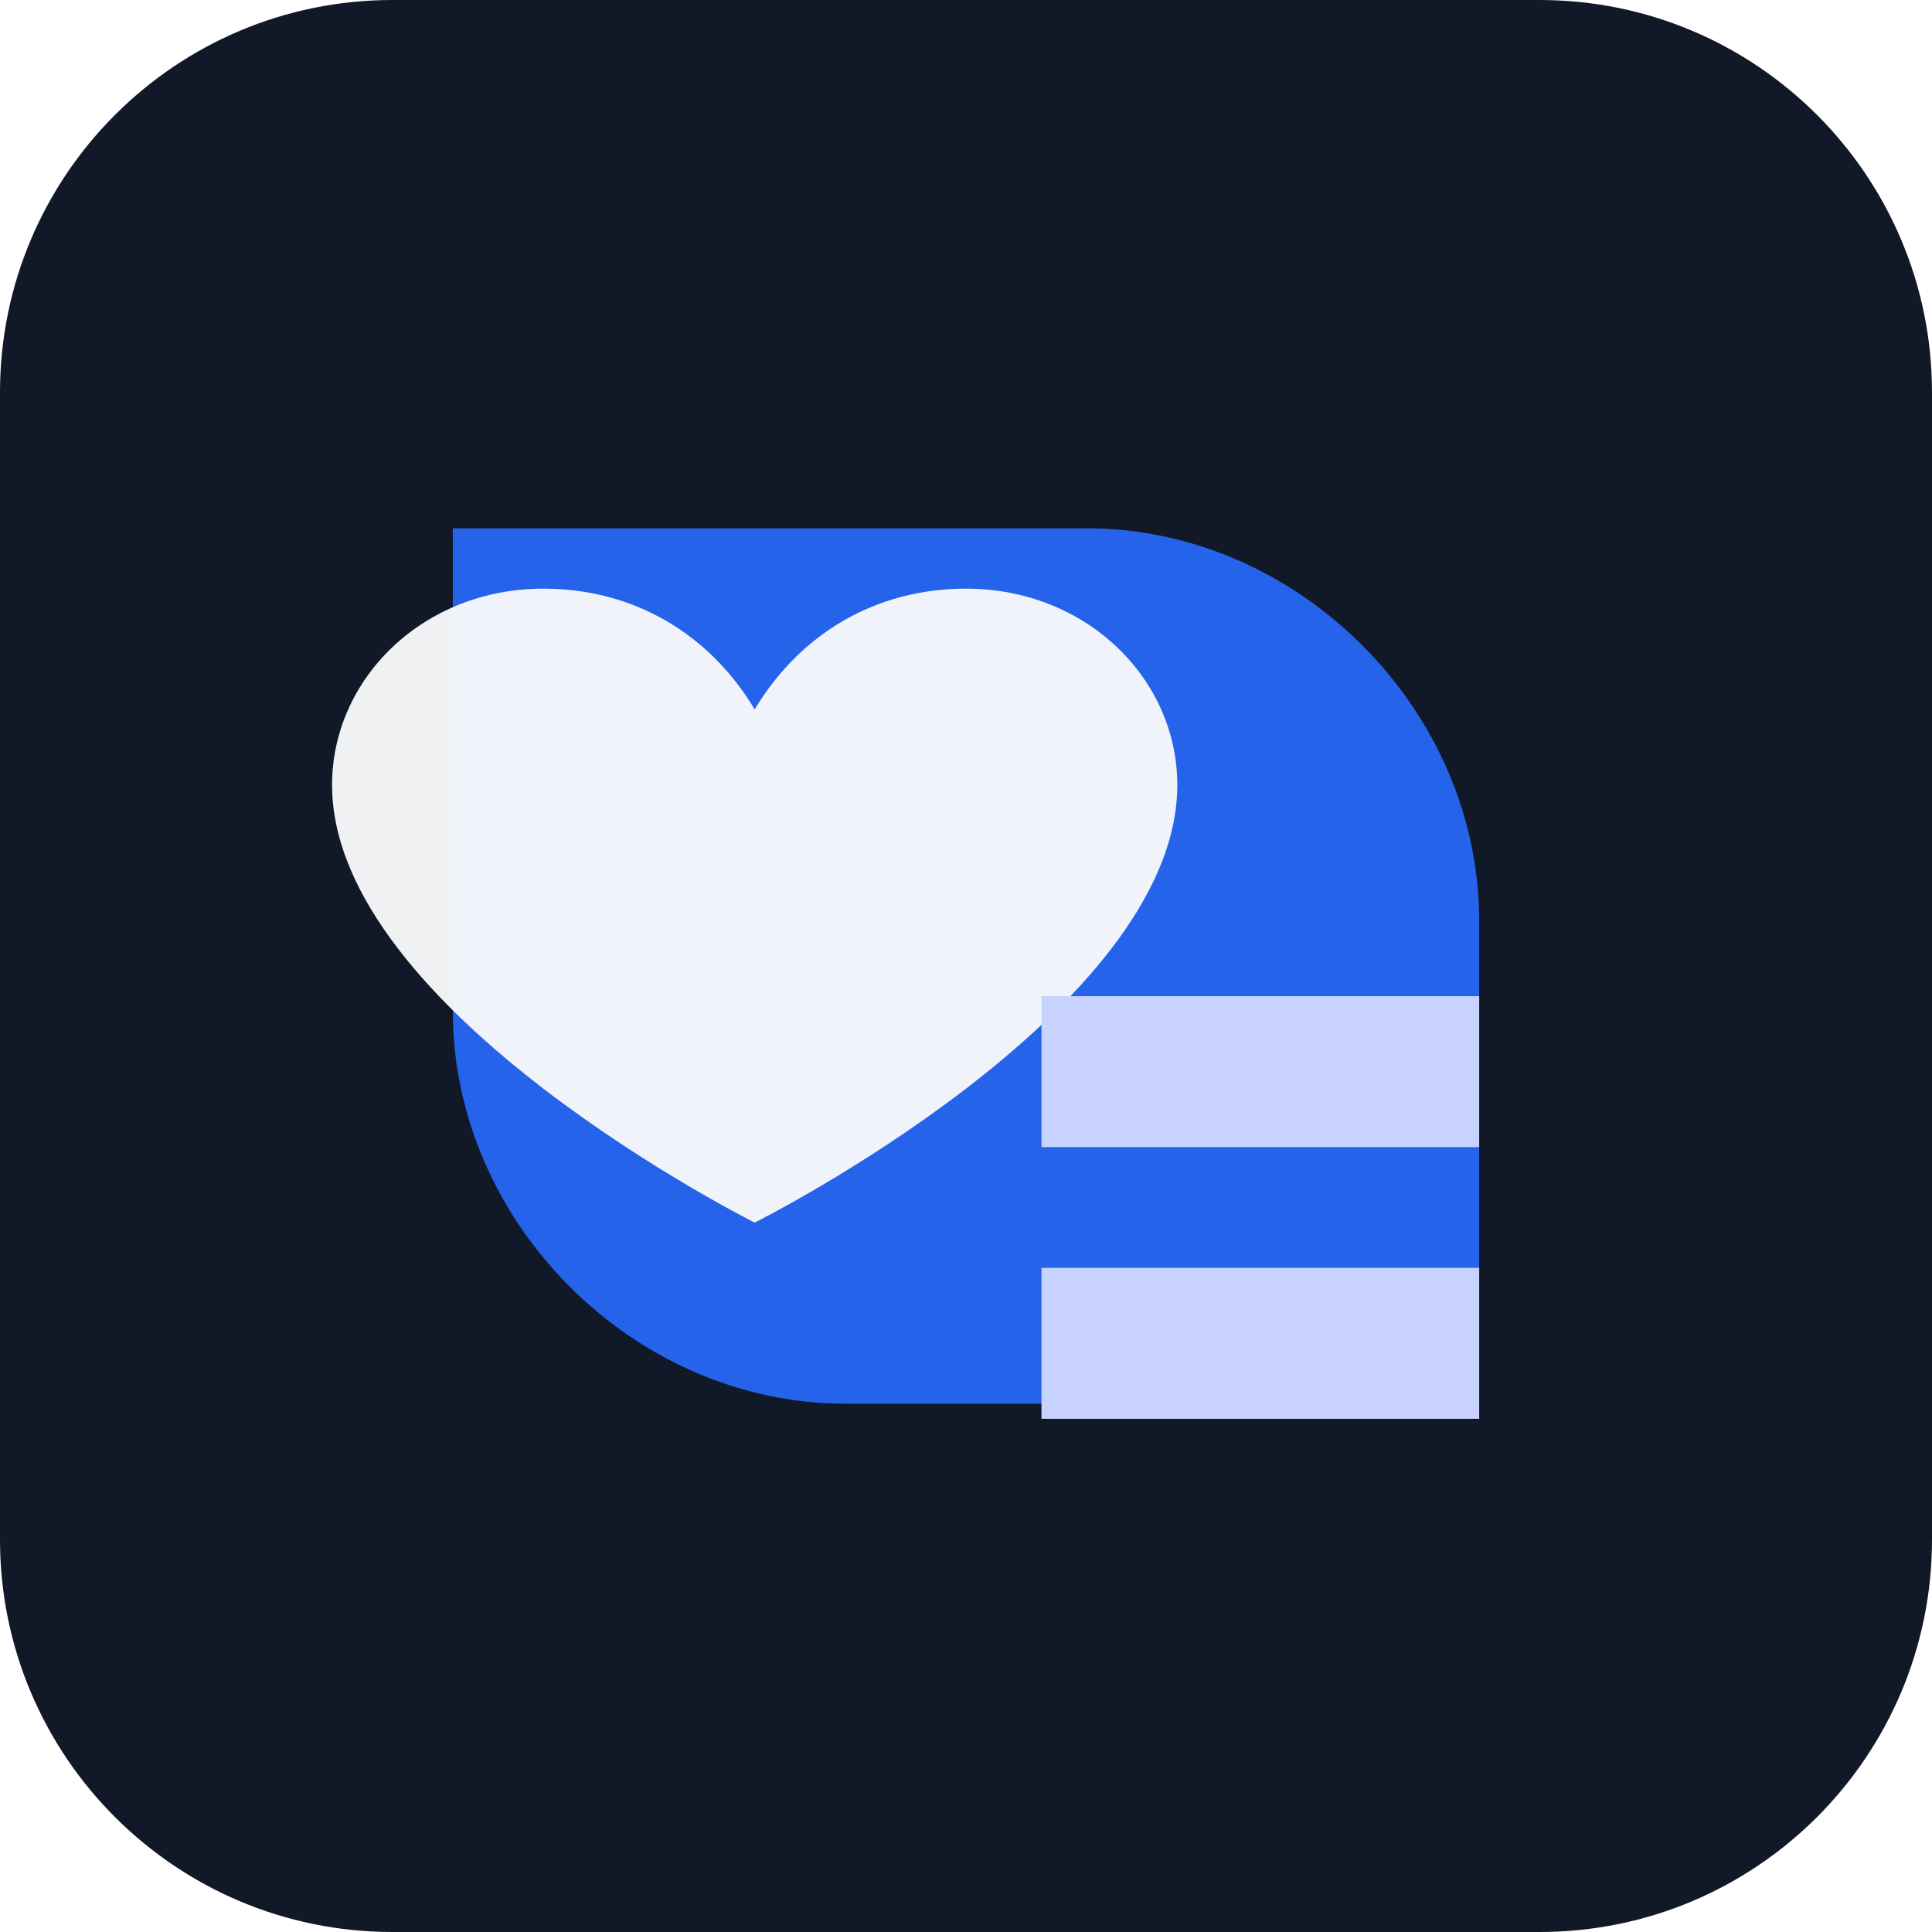
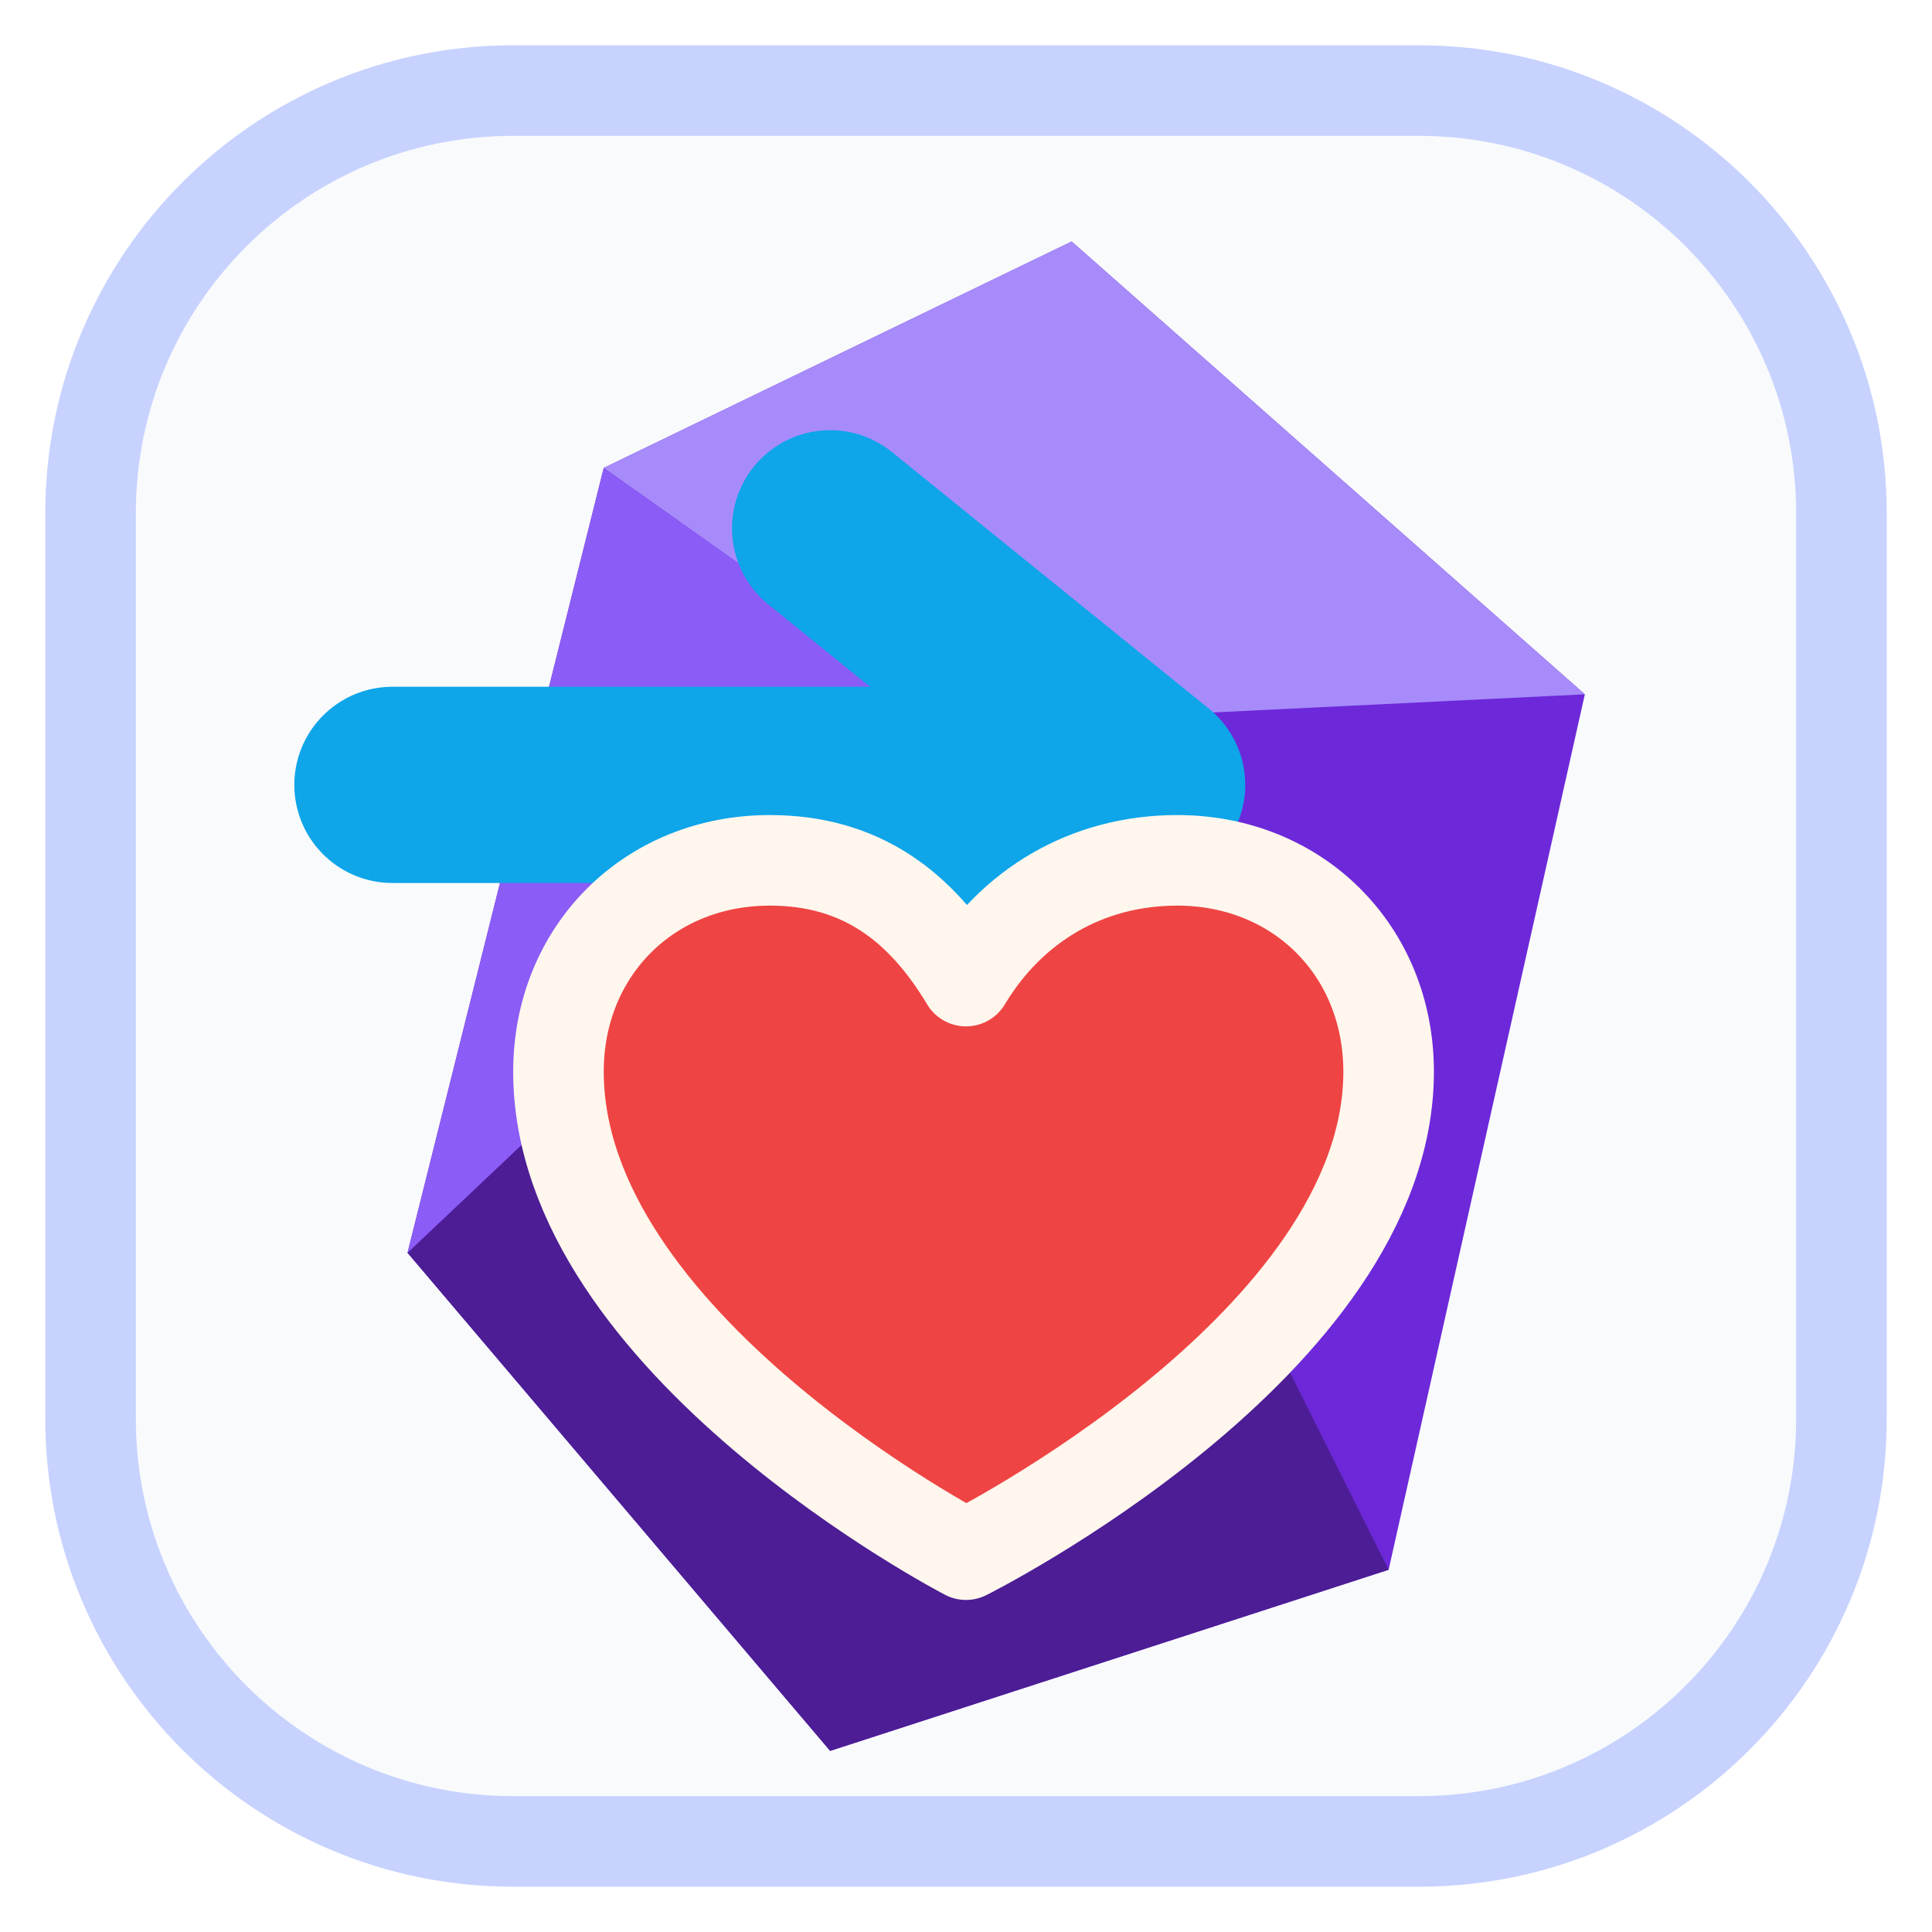
<svg xmlns="http://www.w3.org/2000/svg" viewBox="0 0 128 128" role="img" aria-label="Twitter Likes to Obsidian">
-   <rect width="128" height="128" rx="26" fill="#111827" />
-   <path d="M30 35h42c14 0 26 12 26 26v32H56c-14 0-26-12-26-26V35Z" fill="#2563eb" />
-   <path d="M50 52c0-7 6-13 14-13s14 6 14 13c0 15-28 29-28 29S22 67 22 52c0-7 6-13 14-13 6 0 11 3 14 8 3-5 8-8 14-8" fill="#f9fafb" opacity=".96" />
-   <path d="M69 84h29v10H69zM69 66h29v10H69z" fill="#c7d2fe" />
+   <rect x="6" y="6" width="116" height="116" rx="28" fill="#f8fafc" />
+   <rect x="6" y="6" width="116" height="116" rx="28" fill="none" stroke="#c7d2fe" stroke-width="6" />
+   <path d="M71 16 105 46 92 104 55 116 27 83 40 31Z" fill="#6d28d9" />
+   <path d="M71 16 105 46 64 48 40 31Z" fill="#a78bfa" />
+   <path d="M64 48 92 104 55 116 27 83Z" fill="#4c1d95" />
+   <path d="M40 31 64 48 27 83Z" fill="#8b5cf6" />
+   <path d="M26 52h37" fill="none" stroke="#0ea5e9" stroke-width="13" stroke-linecap="round" />
+   <path d="M55 35 76 52 55 69" fill="none" stroke="#0ea5e9" stroke-width="13" stroke-linecap="round" stroke-linejoin="round" />
+   <path d="M37 71c0-8 6-14 14-14 6 0 10 3 13 8 3-5 8-8 14-8 8 0 14 6 14 14 0 18-28 32-28 32S37 89 37 71Z" fill="#ef4444" stroke="#fff7ed" stroke-width="6" stroke-linejoin="round" />
</svg>
